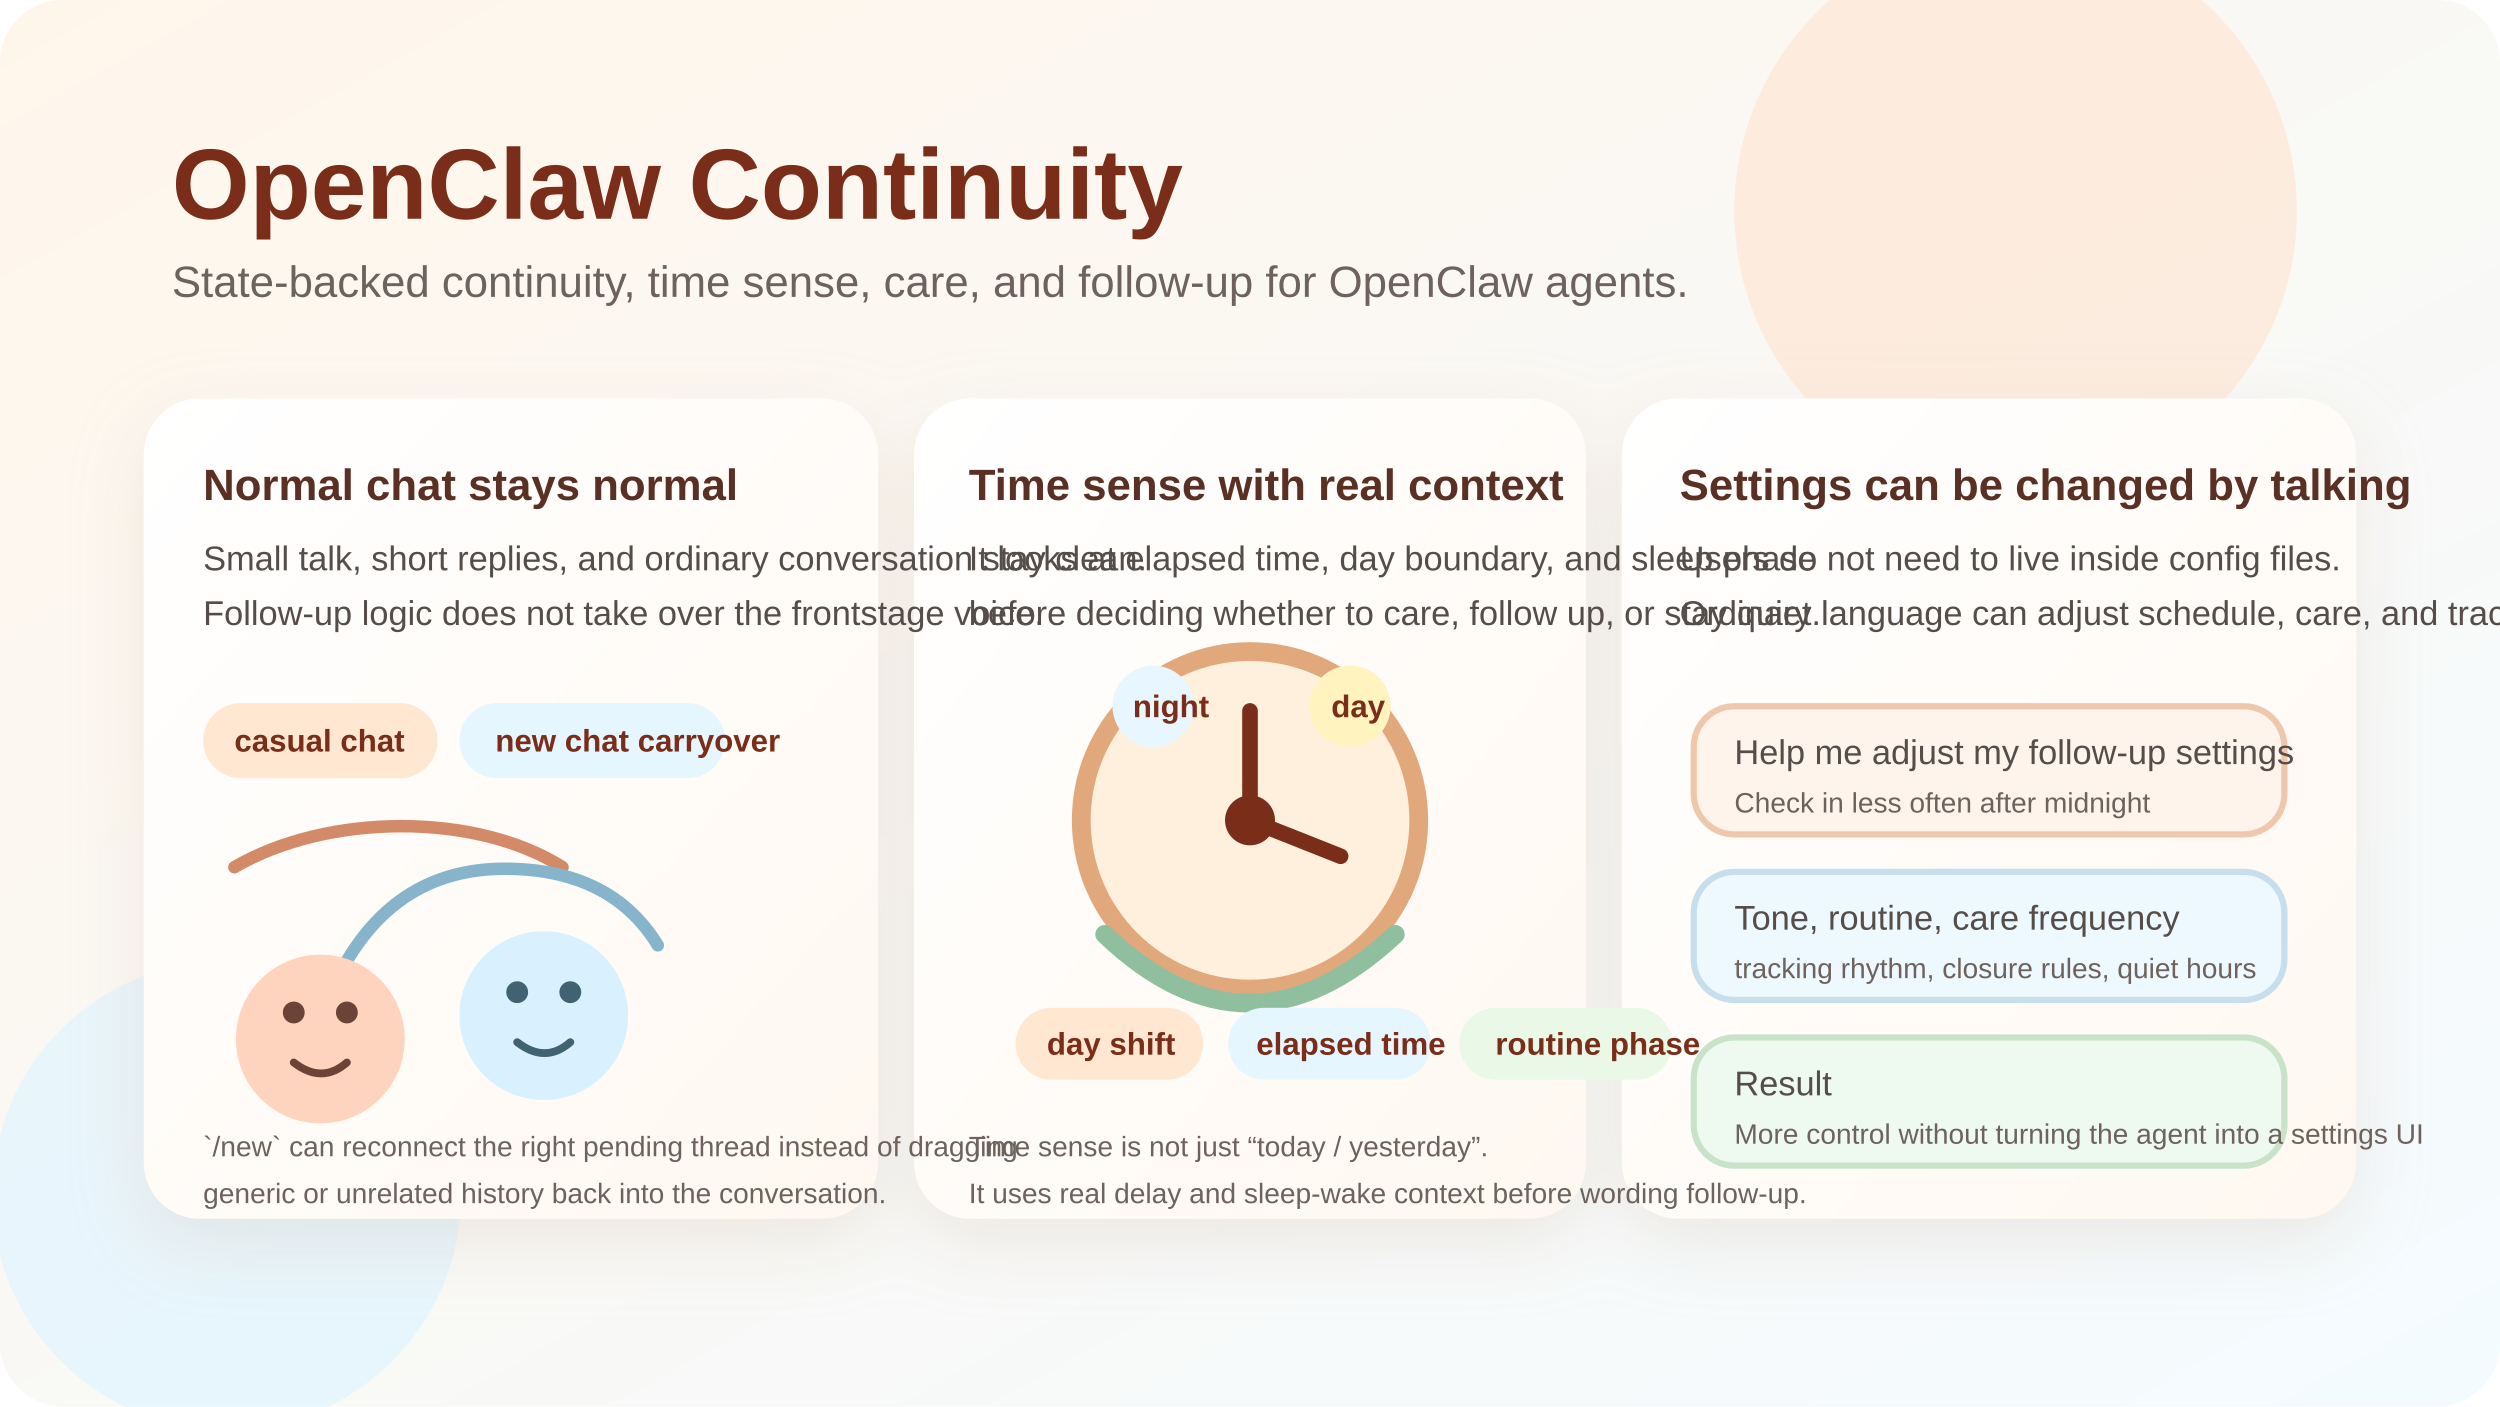
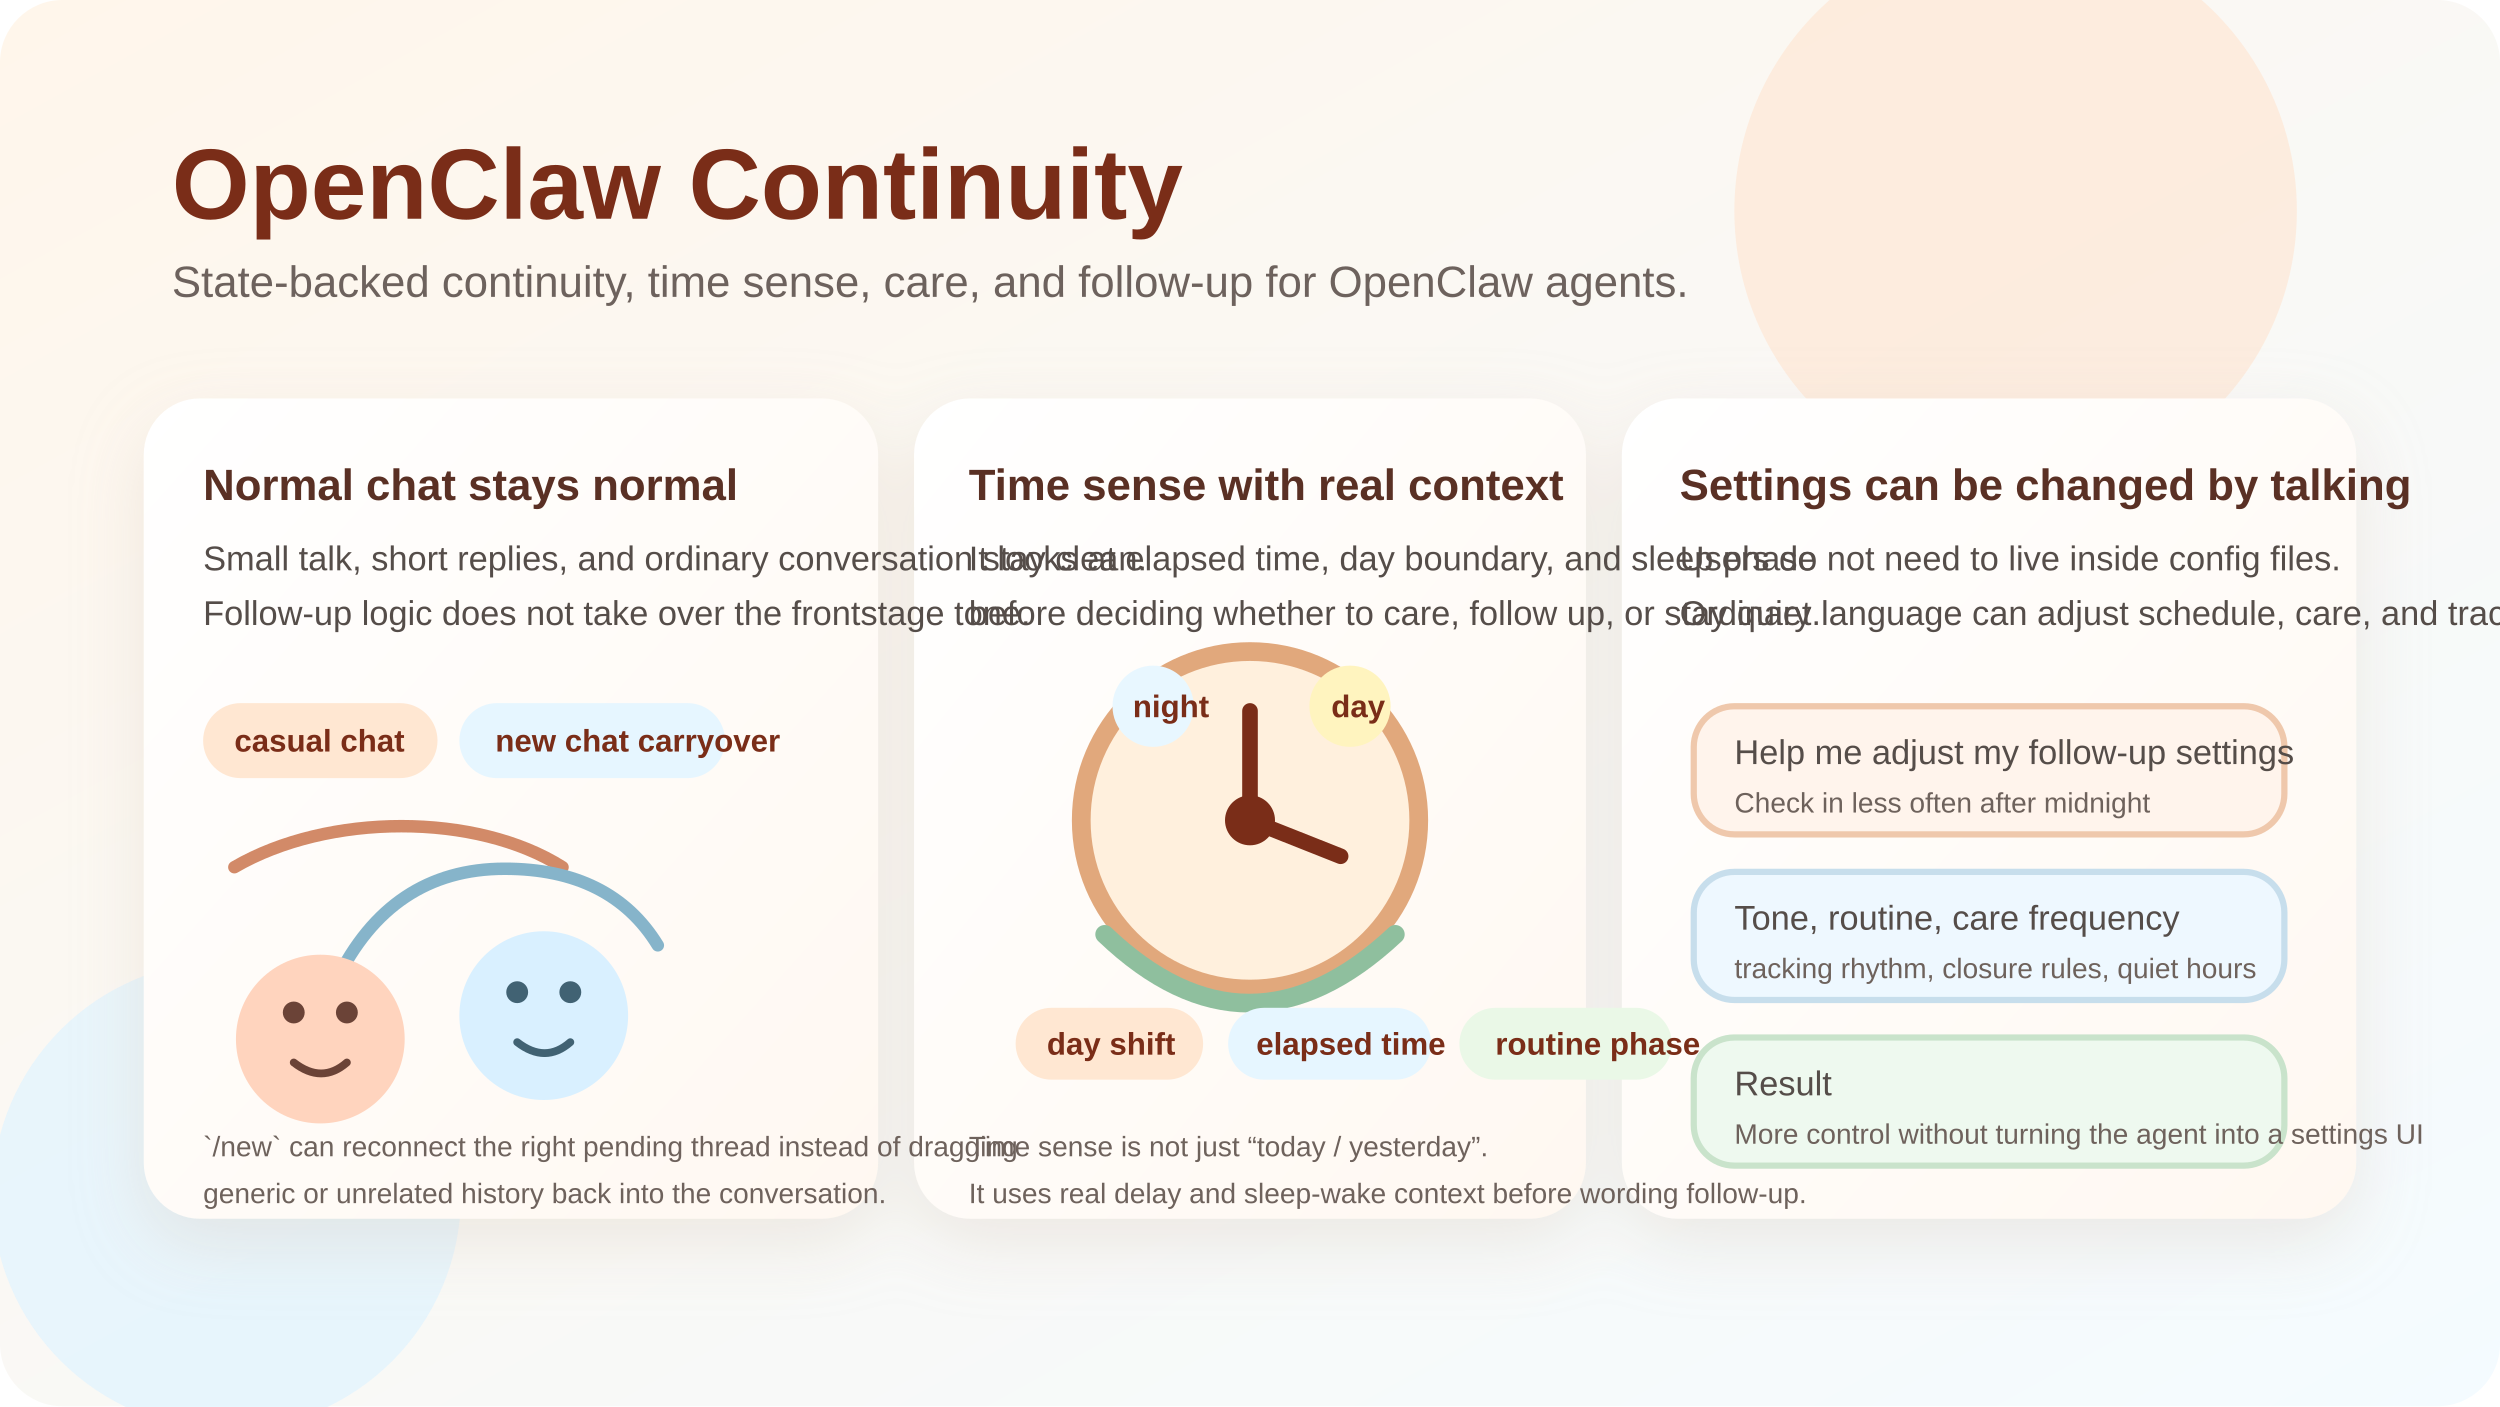
<svg xmlns="http://www.w3.org/2000/svg" width="1600" height="900" viewBox="0 0 1600 900" role="img" aria-labelledby="title desc">
  <defs>
    <linearGradient id="bg" x1="0" y1="0" x2="1" y2="1">
      <stop offset="0%" stop-color="#fff6eb" />
      <stop offset="100%" stop-color="#f4fbff" />
    </linearGradient>
    <linearGradient id="panel" x1="0" y1="0" x2="1" y2="1">
      <stop offset="0%" stop-color="#ffffff" />
      <stop offset="100%" stop-color="#fff8f1" />
    </linearGradient>
    <filter id="shadow" x="-20%" y="-20%" width="140%" height="160%">
      <feDropShadow dx="0" dy="16" stdDeviation="22" flood-color="#d8c8bb" flood-opacity="0.35" />
    </filter>
    <style>
      .title { font: 700 64px -apple-system, BlinkMacSystemFont, "Helvetica Neue", Arial, sans-serif; fill: #7a2d18; }
      .subtitle { font: 400 28px -apple-system, BlinkMacSystemFont, "Helvetica Neue", Arial, sans-serif; fill: #6d625d; }
      .section { font: 700 28px -apple-system, BlinkMacSystemFont, "Helvetica Neue", Arial, sans-serif; fill: #5a3024; }
      .body { font: 400 22px -apple-system, BlinkMacSystemFont, "Helvetica Neue", Arial, sans-serif; fill: #554d49; }
      .chip { font: 600 20px -apple-system, BlinkMacSystemFont, "Helvetica Neue", Arial, sans-serif; fill: #7a2d18; }
      .small { font: 500 18px -apple-system, BlinkMacSystemFont, "Helvetica Neue", Arial, sans-serif; fill: #6e625c; }
    </style>
  </defs>
  <rect width="1600" height="900" rx="40" fill="url(#bg)" />
  <circle cx="1290" cy="135" r="180" fill="#ffe2cc" opacity="0.55" />
  <circle cx="145" cy="765" r="150" fill="#dff3ff" opacity="0.7" />
  <text x="110" y="140" class="title">OpenClaw Continuity</text>
  <text x="110" y="190" class="subtitle">State-backed continuity, time sense, care, and follow-up for OpenClaw agents.</text>
  <g filter="url(#shadow)">
    <rect x="92" y="255" width="470" height="525" rx="36" fill="url(#panel)" />
    <rect x="585" y="255" width="430" height="525" rx="36" fill="url(#panel)" />
    <rect x="1038" y="255" width="470" height="525" rx="36" fill="url(#panel)" />
  </g>
  <g>
    <text x="130" y="320" class="section">Normal chat stays normal</text>
    <text x="130" y="365" class="body">Small talk, short replies, and ordinary conversation stay clean.</text>
-     <text x="130" y="400" class="body">Follow-up logic does not take over the frontstage voice.</text>
+     <text x="130" y="400" class="body">Follow-up logic does not take over the frontstage tone.</text>
    <rect x="130" y="450" width="150" height="48" rx="24" fill="#ffe7d2" />
    <text x="150" y="481" class="chip">casual chat</text>
    <rect x="294" y="450" width="170" height="48" rx="24" fill="#e6f6ff" />
    <text x="317" y="481" class="chip">new chat carryover</text>
    <path d="M150 555 C210 520, 305 520, 360 555" fill="none" stroke="#d28a68" stroke-width="8" stroke-linecap="round" />
    <path d="M215 628 q35 -72 108 -72 q68 0 98 49" fill="none" stroke="#86b4ca" stroke-width="8" stroke-linecap="round" />
    <circle cx="205" cy="665" r="54" fill="#ffd4be" />
    <circle cx="348" cy="650" r="54" fill="#d9f0ff" />
    <circle cx="188" cy="648" r="7" fill="#6b4337" />
    <circle cx="222" cy="648" r="7" fill="#6b4337" />
    <path d="M188 680 q18 14 34 0" fill="none" stroke="#6b4337" stroke-width="5" stroke-linecap="round" />
    <circle cx="331" cy="635" r="7" fill="#416273" />
    <circle cx="365" cy="635" r="7" fill="#416273" />
    <path d="M331 667 q18 14 34 0" fill="none" stroke="#416273" stroke-width="5" stroke-linecap="round" />
    <text x="130" y="740" class="small">`/new` can reconnect the right pending thread instead of dragging</text>
    <text x="130" y="770" class="small">generic or unrelated history back into the conversation.</text>
  </g>
  <g>
    <text x="620" y="320" class="section">Time sense with real context</text>
    <text x="620" y="365" class="body">It looks at elapsed time, day boundary, and sleep phase</text>
    <text x="620" y="400" class="body">before deciding whether to care, follow up, or stay quiet.</text>
    <circle cx="800" cy="525" r="108" fill="#fff0dd" stroke="#e1a87c" stroke-width="12" />
    <circle cx="800" cy="525" r="16" fill="#7a2d18" />
    <path d="M800 525 L800 455" stroke="#7a2d18" stroke-width="10" stroke-linecap="round" />
    <path d="M800 525 L858 548" stroke="#7a2d18" stroke-width="10" stroke-linecap="round" />
    <path d="M707 598 q92 88 186 0" fill="none" stroke="#8fbf9e" stroke-width="12" stroke-linecap="round" />
    <circle cx="738" cy="452" r="26" fill="#e8f7ff" />
    <text x="725" y="459" class="chip">night</text>
    <circle cx="864" cy="452" r="26" fill="#fff4bf" />
    <text x="852" y="459" class="chip">day</text>
    <rect x="650" y="645" width="120" height="46" rx="23" fill="#ffe7d2" />
    <text x="670" y="675" class="chip">day shift</text>
    <rect x="786" y="645" width="130" height="46" rx="23" fill="#e6f6ff" />
    <text x="804" y="675" class="chip">elapsed time</text>
    <rect x="934" y="645" width="136" height="46" rx="23" fill="#eaf8e7" />
    <text x="957" y="675" class="chip">routine phase</text>
    <text x="620" y="740" class="small">Time sense is not just “today / yesterday”.</text>
    <text x="620" y="770" class="small">It uses real delay and sleep-wake context before wording follow-up.</text>
  </g>
  <g>
    <text x="1075" y="320" class="section">Settings can be changed by talking</text>
    <text x="1075" y="365" class="body">Users do not need to live inside config files.</text>
    <text x="1075" y="400" class="body">Ordinary language can adjust schedule, care, and tracking rhythm.</text>
    <rect x="1084" y="452" width="378" height="82" rx="26" fill="#fff4ec" stroke="#efc8ac" stroke-width="4" />
    <text x="1110" y="489" class="body">Help me adjust my follow-up settings</text>
    <text x="1110" y="520" class="small">Check in less often after midnight</text>
    <rect x="1084" y="558" width="378" height="82" rx="26" fill="#eef8ff" stroke="#c7deec" stroke-width="4" />
    <text x="1110" y="595" class="body">Tone, routine, care frequency</text>
    <text x="1110" y="626" class="small">tracking rhythm, closure rules, quiet hours</text>
    <rect x="1084" y="664" width="378" height="82" rx="26" fill="#eef9ef" stroke="#c9e3cb" stroke-width="4" />
    <text x="1110" y="701" class="body">Result</text>
    <text x="1110" y="732" class="small">More control without turning the agent into a settings UI</text>
  </g>
</svg>
